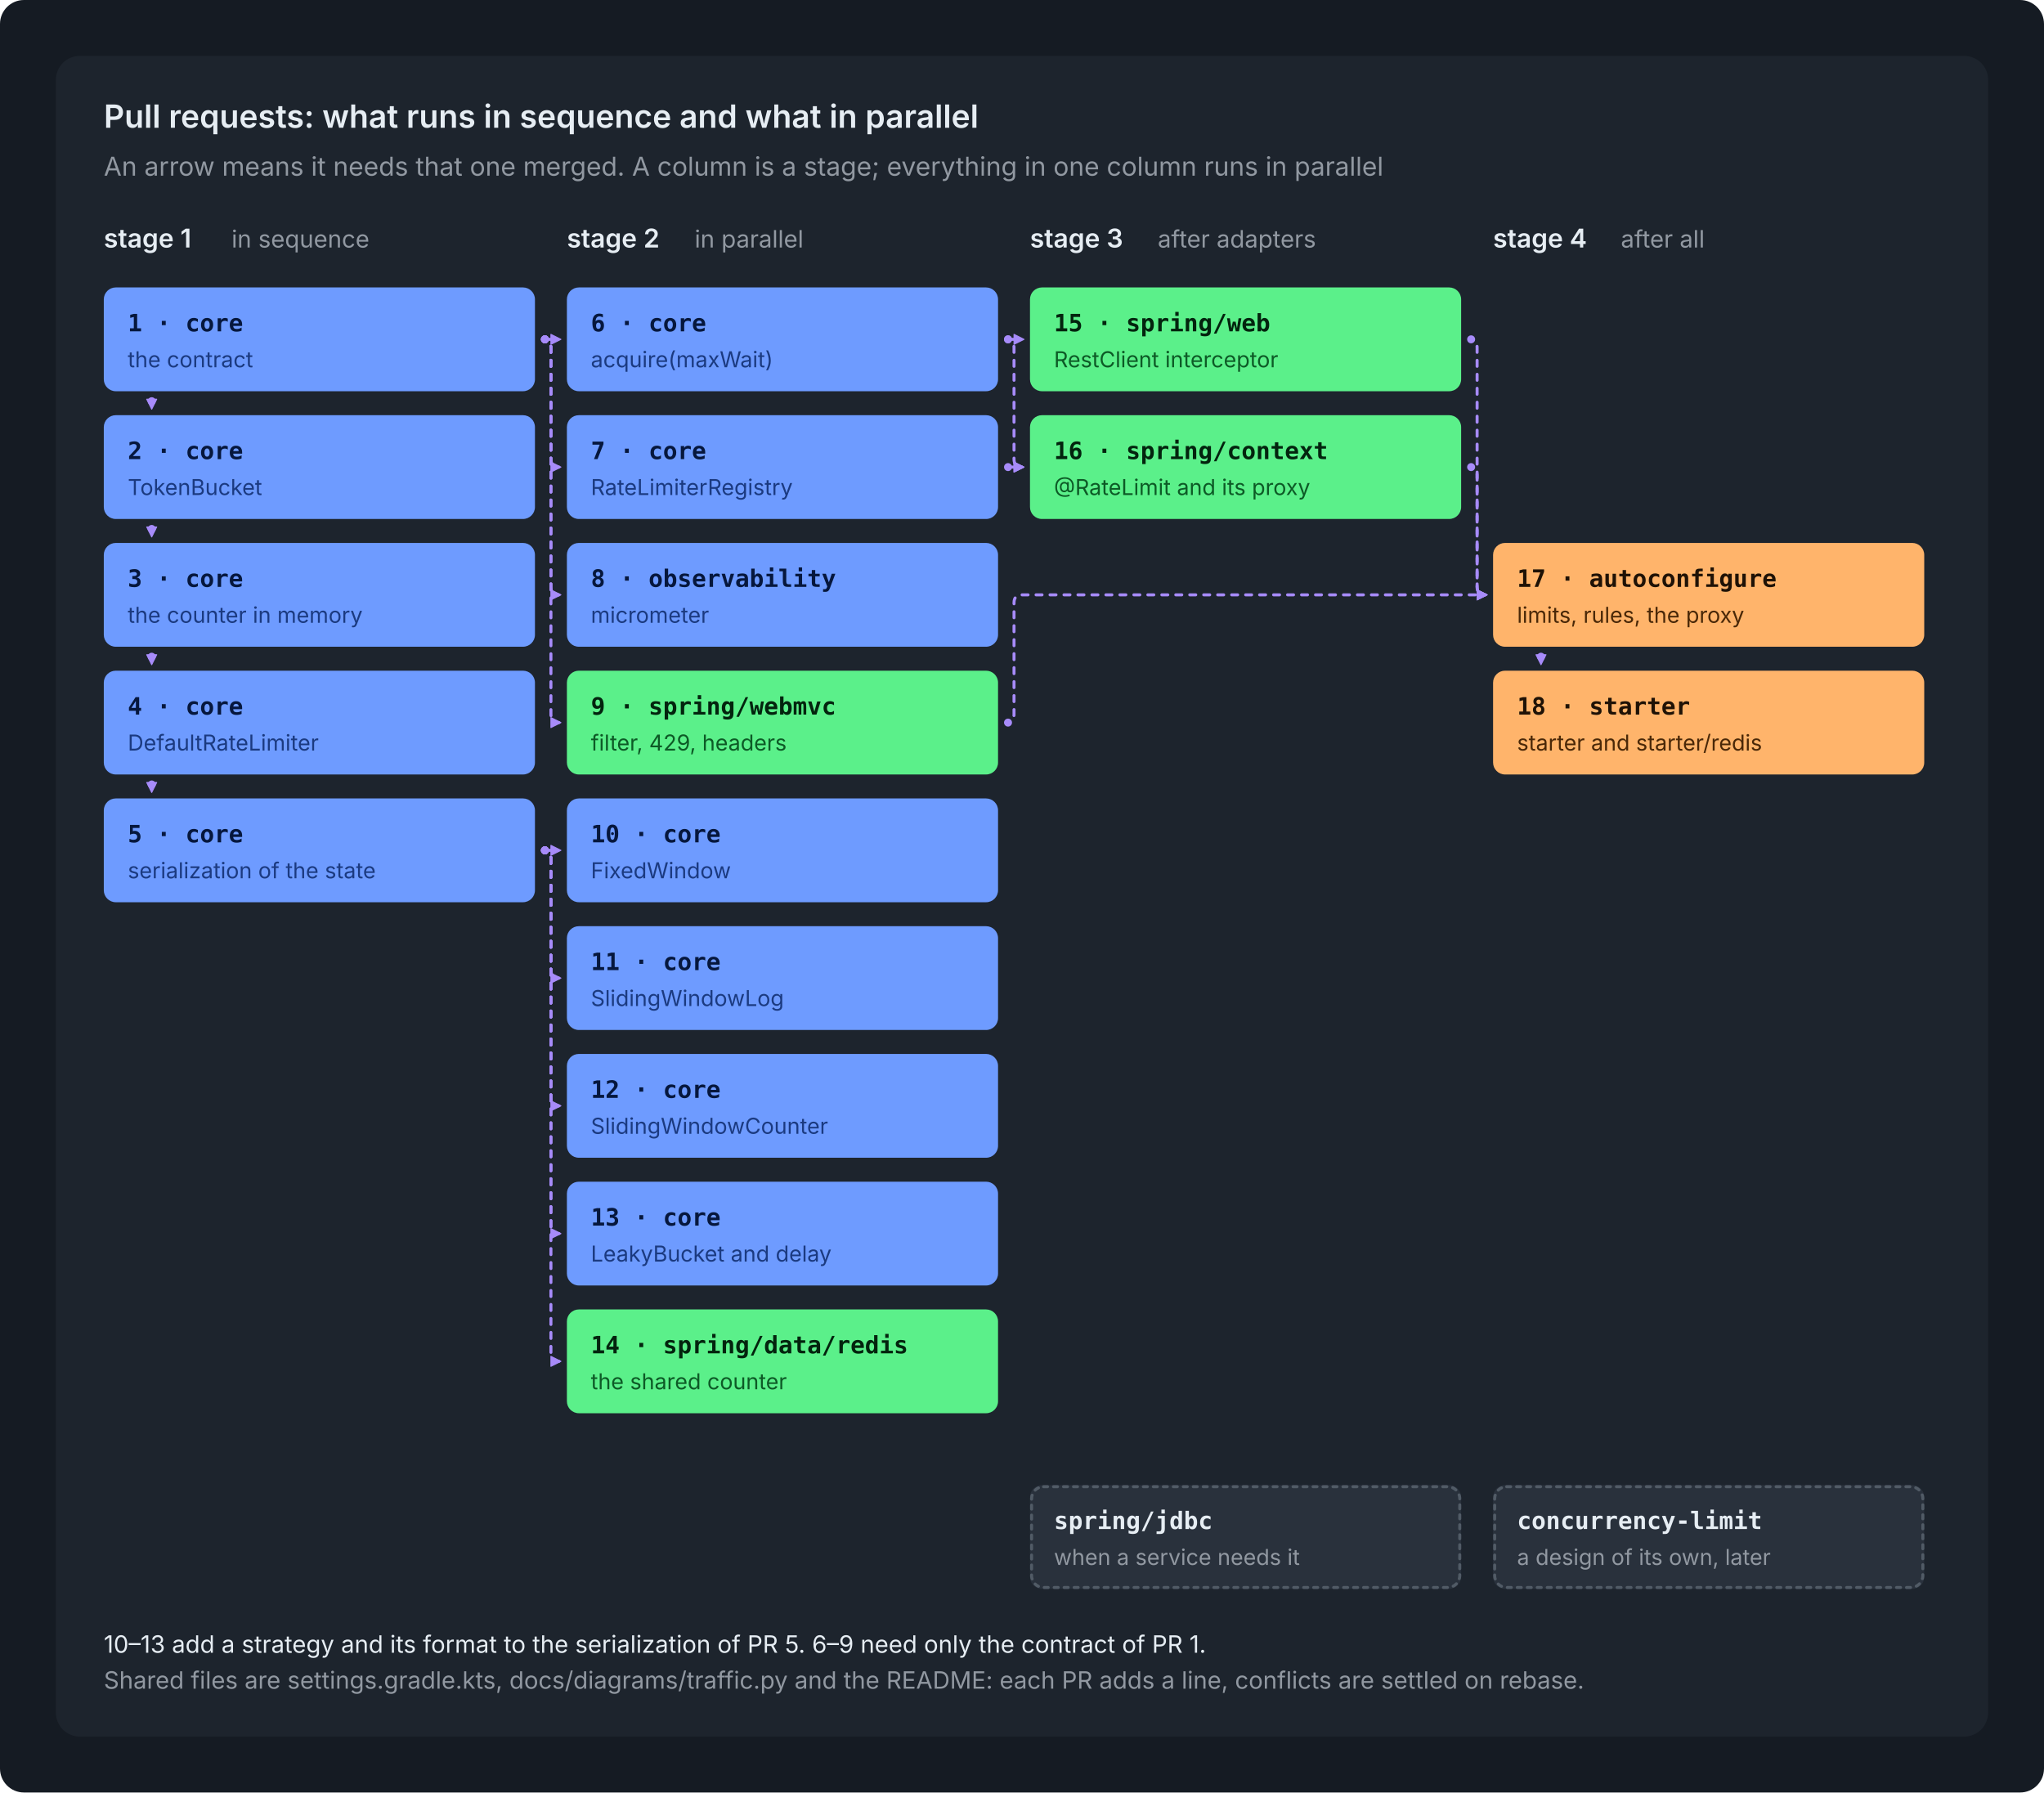
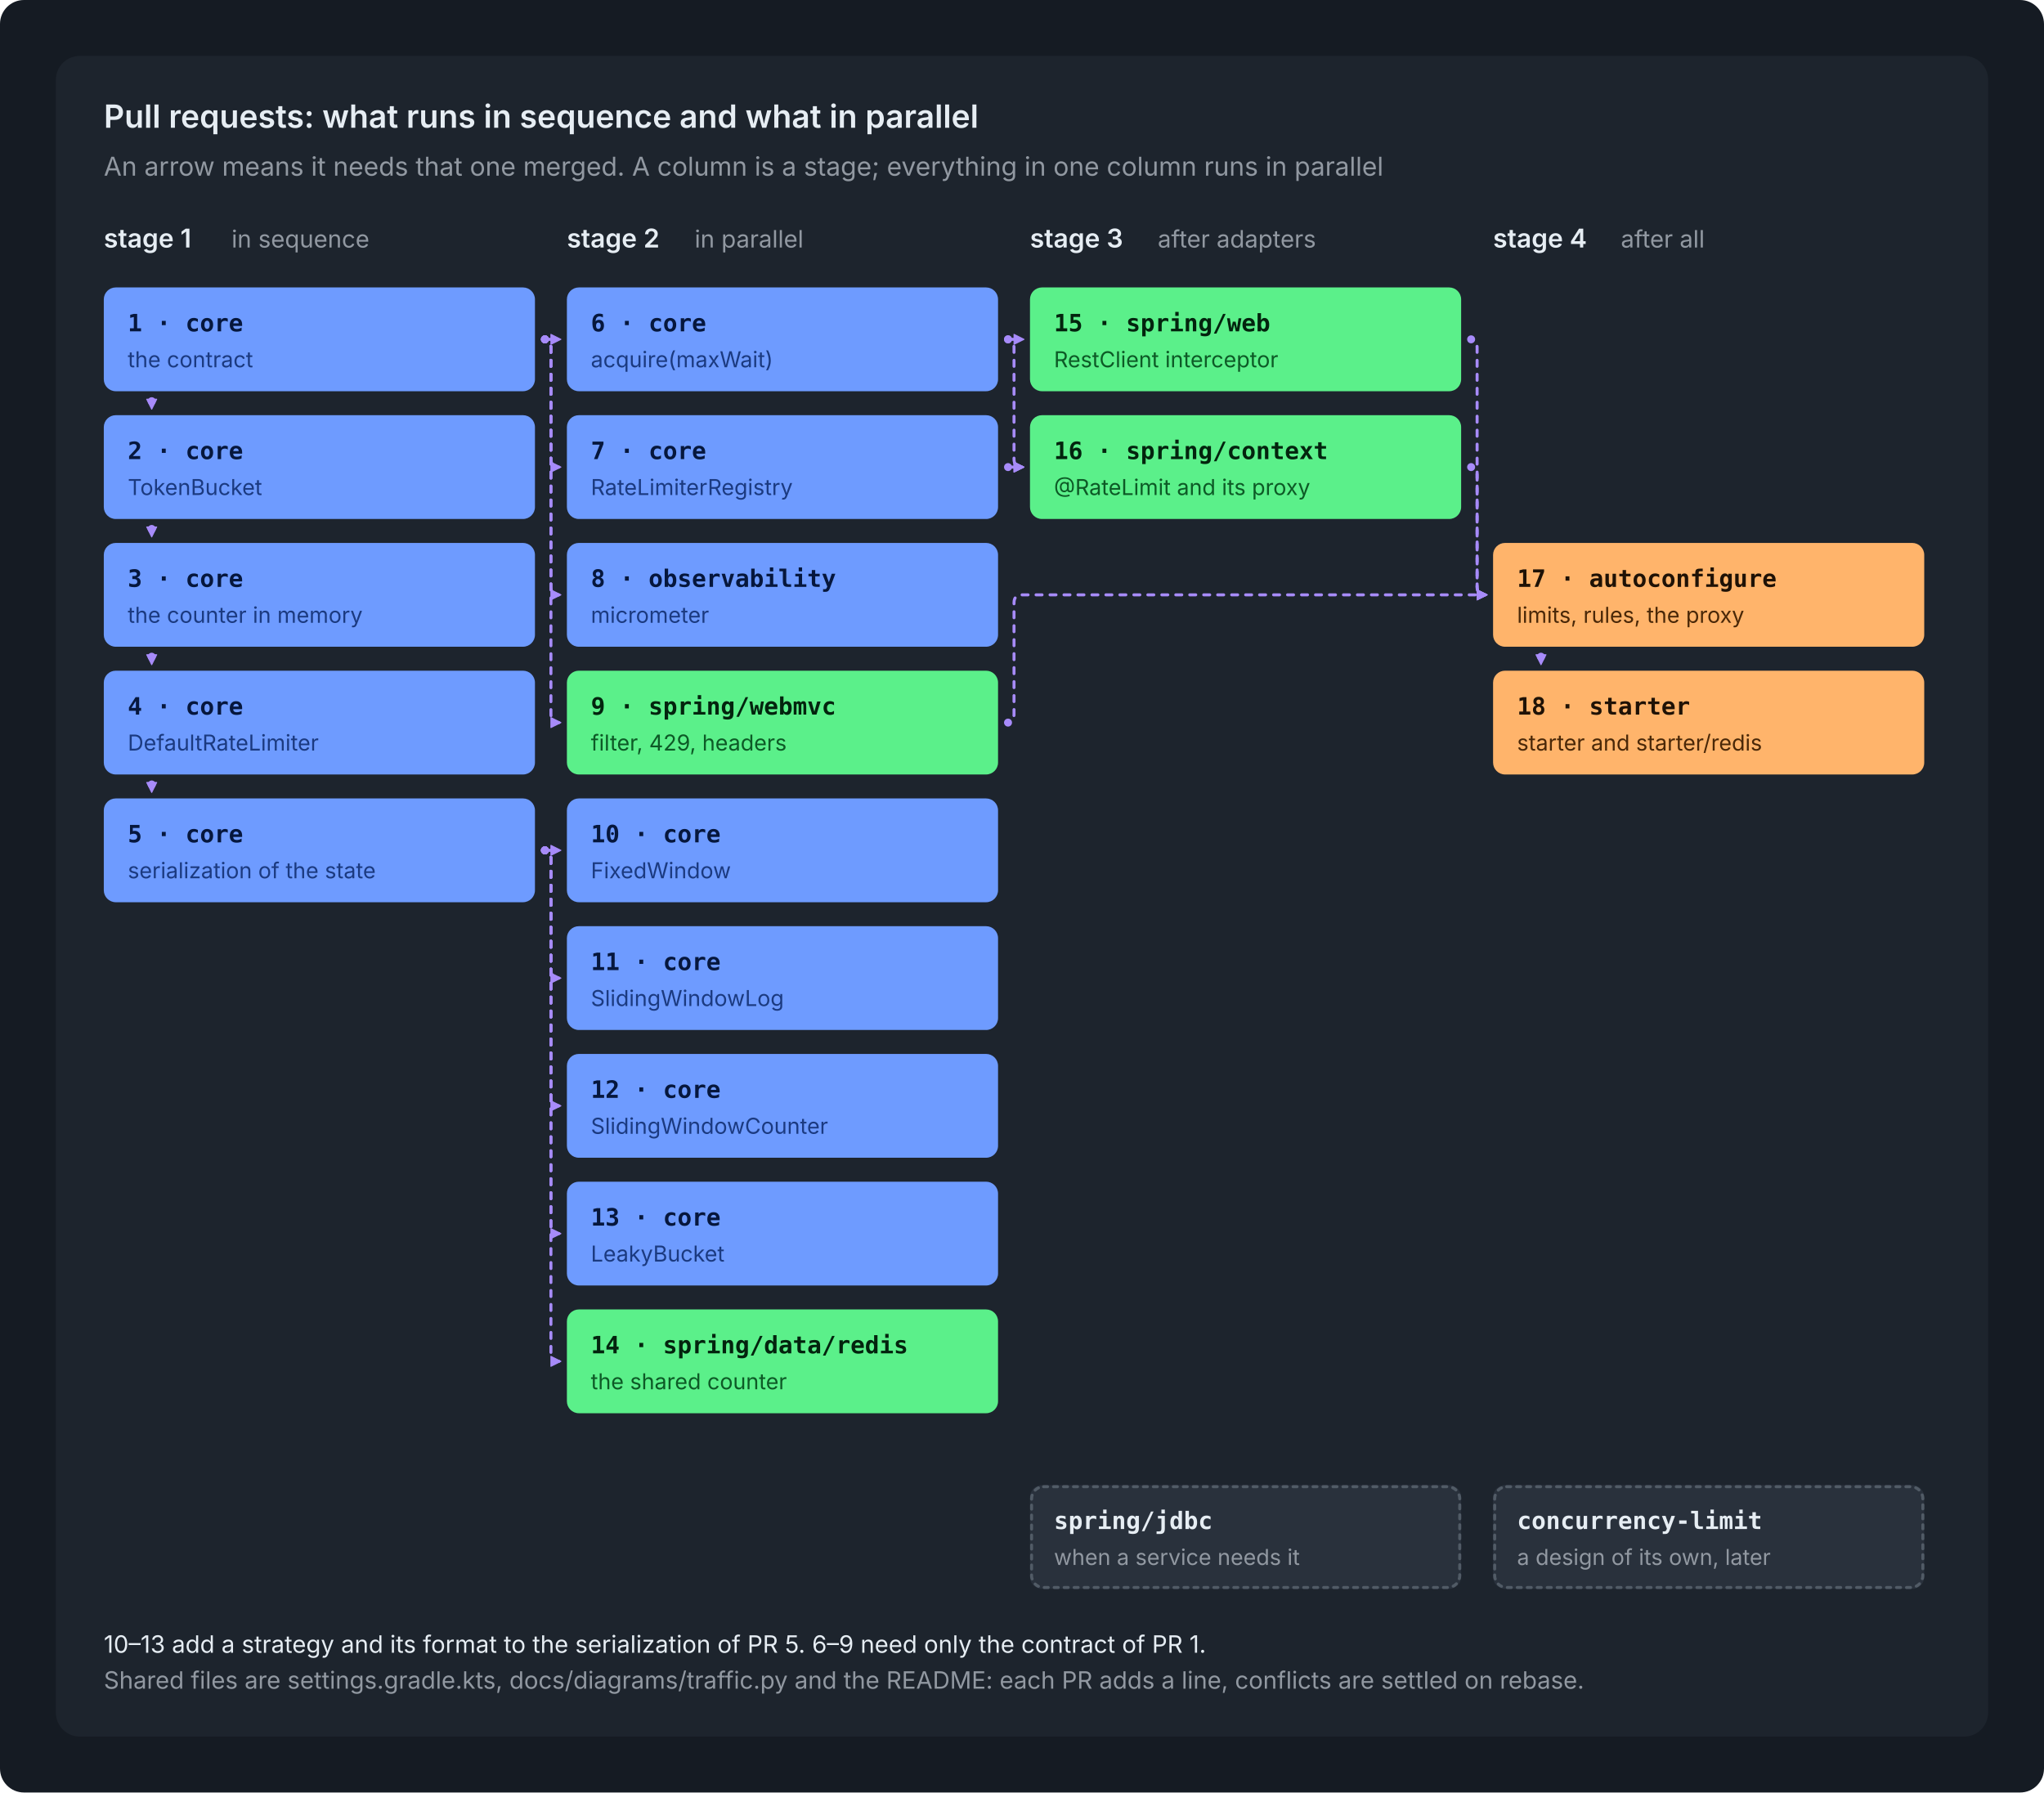
<svg xmlns="http://www.w3.org/2000/svg" viewBox="0 0 1024 898" width="1024" height="898" role="img">
  <rect width="1024" height="898" rx="12" fill="#151B23" />
  <g transform="translate(12,12)">
    <rect x="16" y="16" width="968" height="842" rx="12" fill="#1D242D" />
    <text x="40.0" y="52.0" font-family="-apple-system, BlinkMacSystemFont, 'Segoe UI', Inter, Helvetica, Arial, sans-serif" font-size="16" font-weight="600" fill="#E6EDF3" text-anchor="start">Pull requests: what runs in sequence and what in parallel</text>
    <text x="40.0" y="76.0" font-family="-apple-system, BlinkMacSystemFont, 'Segoe UI', Inter, Helvetica, Arial, sans-serif" font-size="13" font-weight="400" fill="#9198A1" text-anchor="start">An arrow means it needs that one merged. A column is a stage; everything in one column runs in parallel</text>
    <text x="40.0" y="112.0" font-family="-apple-system, BlinkMacSystemFont, 'Segoe UI', Inter, Helvetica, Arial, sans-serif" font-size="13" font-weight="600" fill="#E6EDF3" text-anchor="start">stage 1</text>
    <text x="104.0" y="112.0" font-family="-apple-system, BlinkMacSystemFont, 'Segoe UI', Inter, Helvetica, Arial, sans-serif" font-size="12" font-weight="400" fill="#9198A1" text-anchor="start">in sequence</text>
    <text x="272.0" y="112.0" font-family="-apple-system, BlinkMacSystemFont, 'Segoe UI', Inter, Helvetica, Arial, sans-serif" font-size="13" font-weight="600" fill="#E6EDF3" text-anchor="start">stage 2</text>
    <text x="336.0" y="112.0" font-family="-apple-system, BlinkMacSystemFont, 'Segoe UI', Inter, Helvetica, Arial, sans-serif" font-size="12" font-weight="400" fill="#9198A1" text-anchor="start">in parallel</text>
    <text x="504.0" y="112.0" font-family="-apple-system, BlinkMacSystemFont, 'Segoe UI', Inter, Helvetica, Arial, sans-serif" font-size="13" font-weight="600" fill="#E6EDF3" text-anchor="start">stage 3</text>
    <text x="568.0" y="112.0" font-family="-apple-system, BlinkMacSystemFont, 'Segoe UI', Inter, Helvetica, Arial, sans-serif" font-size="12" font-weight="400" fill="#9198A1" text-anchor="start">after adapters</text>
    <text x="736.0" y="112.0" font-family="-apple-system, BlinkMacSystemFont, 'Segoe UI', Inter, Helvetica, Arial, sans-serif" font-size="13" font-weight="600" fill="#E6EDF3" text-anchor="start">stage 4</text>
    <text x="800.0" y="112.0" font-family="-apple-system, BlinkMacSystemFont, 'Segoe UI', Inter, Helvetica, Arial, sans-serif" font-size="12" font-weight="400" fill="#9198A1" text-anchor="start">after all</text>
    <rect x="40.0" y="132.0" width="216.0" height="52.0" rx="6" fill="#6E9BFF" />
    <text x="52.0" y="154.0" font-family="ui-monospace, SFMono-Regular, 'SF Mono', Menlo, Consolas, monospace" font-size="12" font-weight="600" fill="#06173D" text-anchor="start">1 · core</text>
    <text x="52.0" y="172.0" font-family="-apple-system, BlinkMacSystemFont, 'Segoe UI', Inter, Helvetica, Arial, sans-serif" font-size="11" font-weight="400" fill="#1B3A80" text-anchor="start">the contract</text>
    <rect x="40.0" y="196.0" width="216.0" height="52.0" rx="6" fill="#6E9BFF" />
    <text x="52.0" y="218.0" font-family="ui-monospace, SFMono-Regular, 'SF Mono', Menlo, Consolas, monospace" font-size="12" font-weight="600" fill="#06173D" text-anchor="start">2 · core</text>
    <text x="52.0" y="236.0" font-family="-apple-system, BlinkMacSystemFont, 'Segoe UI', Inter, Helvetica, Arial, sans-serif" font-size="11" font-weight="400" fill="#1B3A80" text-anchor="start">TokenBucket</text>
    <rect x="40.0" y="260.0" width="216.0" height="52.0" rx="6" fill="#6E9BFF" />
    <text x="52.0" y="282.0" font-family="ui-monospace, SFMono-Regular, 'SF Mono', Menlo, Consolas, monospace" font-size="12" font-weight="600" fill="#06173D" text-anchor="start">3 · core</text>
    <text x="52.0" y="300.0" font-family="-apple-system, BlinkMacSystemFont, 'Segoe UI', Inter, Helvetica, Arial, sans-serif" font-size="11" font-weight="400" fill="#1B3A80" text-anchor="start">the counter in memory</text>
    <rect x="40.0" y="324.0" width="216.0" height="52.0" rx="6" fill="#6E9BFF" />
    <text x="52.0" y="346.0" font-family="ui-monospace, SFMono-Regular, 'SF Mono', Menlo, Consolas, monospace" font-size="12" font-weight="600" fill="#06173D" text-anchor="start">4 · core</text>
    <text x="52.0" y="364.0" font-family="-apple-system, BlinkMacSystemFont, 'Segoe UI', Inter, Helvetica, Arial, sans-serif" font-size="11" font-weight="400" fill="#1B3A80" text-anchor="start">DefaultRateLimiter</text>
    <rect x="40.0" y="388.0" width="216.0" height="52.0" rx="6" fill="#6E9BFF" />
    <text x="52.0" y="410.0" font-family="ui-monospace, SFMono-Regular, 'SF Mono', Menlo, Consolas, monospace" font-size="12" font-weight="600" fill="#06173D" text-anchor="start">5 · core</text>
    <text x="52.0" y="428.0" font-family="-apple-system, BlinkMacSystemFont, 'Segoe UI', Inter, Helvetica, Arial, sans-serif" font-size="11" font-weight="400" fill="#1B3A80" text-anchor="start">serialization of the state</text>
    <rect x="272.0" y="132.0" width="216.0" height="52.0" rx="6" fill="#6E9BFF" />
    <text x="284.0" y="154.0" font-family="ui-monospace, SFMono-Regular, 'SF Mono', Menlo, Consolas, monospace" font-size="12" font-weight="600" fill="#06173D" text-anchor="start">6 · core</text>
    <text x="284.0" y="172.0" font-family="-apple-system, BlinkMacSystemFont, 'Segoe UI', Inter, Helvetica, Arial, sans-serif" font-size="11" font-weight="400" fill="#1B3A80" text-anchor="start">acquire(maxWait)</text>
    <rect x="272.0" y="196.0" width="216.0" height="52.0" rx="6" fill="#6E9BFF" />
    <text x="284.0" y="218.0" font-family="ui-monospace, SFMono-Regular, 'SF Mono', Menlo, Consolas, monospace" font-size="12" font-weight="600" fill="#06173D" text-anchor="start">7 · core</text>
    <text x="284.0" y="236.0" font-family="-apple-system, BlinkMacSystemFont, 'Segoe UI', Inter, Helvetica, Arial, sans-serif" font-size="11" font-weight="400" fill="#1B3A80" text-anchor="start">RateLimiterRegistry</text>
    <rect x="272.0" y="260.0" width="216.0" height="52.0" rx="6" fill="#6E9BFF" />
    <text x="284.0" y="282.0" font-family="ui-monospace, SFMono-Regular, 'SF Mono', Menlo, Consolas, monospace" font-size="12" font-weight="600" fill="#06173D" text-anchor="start">8 · observability</text>
    <text x="284.0" y="300.0" font-family="-apple-system, BlinkMacSystemFont, 'Segoe UI', Inter, Helvetica, Arial, sans-serif" font-size="11" font-weight="400" fill="#1B3A80" text-anchor="start">micrometer</text>
    <rect x="272.0" y="324.0" width="216.0" height="52.0" rx="6" fill="#5BF08A" />
    <text x="284.0" y="346.0" font-family="ui-monospace, SFMono-Regular, 'SF Mono', Menlo, Consolas, monospace" font-size="12" font-weight="600" fill="#03240E" text-anchor="start">9 · spring/webmvc</text>
    <text x="284.0" y="364.0" font-family="-apple-system, BlinkMacSystemFont, 'Segoe UI', Inter, Helvetica, Arial, sans-serif" font-size="11" font-weight="400" fill="#0D5A26" text-anchor="start">filter, 429, headers</text>
    <rect x="272.0" y="388.0" width="216.0" height="52.0" rx="6" fill="#6E9BFF" />
    <text x="284.0" y="410.0" font-family="ui-monospace, SFMono-Regular, 'SF Mono', Menlo, Consolas, monospace" font-size="12" font-weight="600" fill="#06173D" text-anchor="start">10 · core</text>
    <text x="284.0" y="428.0" font-family="-apple-system, BlinkMacSystemFont, 'Segoe UI', Inter, Helvetica, Arial, sans-serif" font-size="11" font-weight="400" fill="#1B3A80" text-anchor="start">FixedWindow</text>
    <rect x="272.0" y="452.0" width="216.0" height="52.0" rx="6" fill="#6E9BFF" />
    <text x="284.0" y="474.0" font-family="ui-monospace, SFMono-Regular, 'SF Mono', Menlo, Consolas, monospace" font-size="12" font-weight="600" fill="#06173D" text-anchor="start">11 · core</text>
    <text x="284.0" y="492.0" font-family="-apple-system, BlinkMacSystemFont, 'Segoe UI', Inter, Helvetica, Arial, sans-serif" font-size="11" font-weight="400" fill="#1B3A80" text-anchor="start">SlidingWindowLog</text>
    <rect x="272.0" y="516.0" width="216.0" height="52.0" rx="6" fill="#6E9BFF" />
    <text x="284.0" y="538.0" font-family="ui-monospace, SFMono-Regular, 'SF Mono', Menlo, Consolas, monospace" font-size="12" font-weight="600" fill="#06173D" text-anchor="start">12 · core</text>
    <text x="284.0" y="556.0" font-family="-apple-system, BlinkMacSystemFont, 'Segoe UI', Inter, Helvetica, Arial, sans-serif" font-size="11" font-weight="400" fill="#1B3A80" text-anchor="start">SlidingWindowCounter</text>
    <rect x="272.0" y="580.0" width="216.0" height="52.0" rx="6" fill="#6E9BFF" />
    <text x="284.0" y="602.0" font-family="ui-monospace, SFMono-Regular, 'SF Mono', Menlo, Consolas, monospace" font-size="12" font-weight="600" fill="#06173D" text-anchor="start">13 · core</text>
-     <text x="284.0" y="620.0" font-family="-apple-system, BlinkMacSystemFont, 'Segoe UI', Inter, Helvetica, Arial, sans-serif" font-size="11" font-weight="400" fill="#1B3A80" text-anchor="start">LeakyBucket and delay</text>
+     <text x="284.0" y="620.0" font-family="-apple-system, BlinkMacSystemFont, 'Segoe UI', Inter, Helvetica, Arial, sans-serif" font-size="11" font-weight="400" fill="#1B3A80" text-anchor="start">LeakyBucket</text>
    <rect x="272.0" y="644.0" width="216.0" height="52.0" rx="6" fill="#5BF08A" />
    <text x="284.0" y="666.0" font-family="ui-monospace, SFMono-Regular, 'SF Mono', Menlo, Consolas, monospace" font-size="12" font-weight="600" fill="#03240E" text-anchor="start">14 · spring/data/redis</text>
    <text x="284.0" y="684.0" font-family="-apple-system, BlinkMacSystemFont, 'Segoe UI', Inter, Helvetica, Arial, sans-serif" font-size="11" font-weight="400" fill="#0D5A26" text-anchor="start">the shared counter</text>
    <rect x="504.0" y="132.0" width="216.0" height="52.0" rx="6" fill="#5BF08A" />
    <text x="516.0" y="154.0" font-family="ui-monospace, SFMono-Regular, 'SF Mono', Menlo, Consolas, monospace" font-size="12" font-weight="600" fill="#03240E" text-anchor="start">15 · spring/web</text>
    <text x="516.0" y="172.0" font-family="-apple-system, BlinkMacSystemFont, 'Segoe UI', Inter, Helvetica, Arial, sans-serif" font-size="11" font-weight="400" fill="#0D5A26" text-anchor="start">RestClient interceptor</text>
    <rect x="504.0" y="196.0" width="216.0" height="52.0" rx="6" fill="#5BF08A" />
    <text x="516.0" y="218.0" font-family="ui-monospace, SFMono-Regular, 'SF Mono', Menlo, Consolas, monospace" font-size="12" font-weight="600" fill="#03240E" text-anchor="start">16 · spring/context</text>
    <text x="516.0" y="236.0" font-family="-apple-system, BlinkMacSystemFont, 'Segoe UI', Inter, Helvetica, Arial, sans-serif" font-size="11" font-weight="400" fill="#0D5A26" text-anchor="start">@RateLimit and its proxy</text>
    <rect x="736.0" y="260.0" width="216.0" height="52.0" rx="6" fill="#FFB46B" />
    <text x="748.0" y="282.0" font-family="ui-monospace, SFMono-Regular, 'SF Mono', Menlo, Consolas, monospace" font-size="12" font-weight="600" fill="#1F1206" text-anchor="start">17 · autoconfigure</text>
    <text x="748.0" y="300.0" font-family="-apple-system, BlinkMacSystemFont, 'Segoe UI', Inter, Helvetica, Arial, sans-serif" font-size="11" font-weight="400" fill="#4A2808" text-anchor="start">limits, rules, the proxy</text>
    <rect x="736.0" y="324.0" width="216.0" height="52.0" rx="6" fill="#FFB46B" />
    <text x="748.0" y="346.0" font-family="ui-monospace, SFMono-Regular, 'SF Mono', Menlo, Consolas, monospace" font-size="12" font-weight="600" fill="#1F1206" text-anchor="start">18 · starter</text>
    <text x="748.0" y="364.0" font-family="-apple-system, BlinkMacSystemFont, 'Segoe UI', Inter, Helvetica, Arial, sans-serif" font-size="11" font-weight="400" fill="#4A2808" text-anchor="start">starter and starter/redis</text>
    <rect x="504.0" y="732.0" width="216.0" height="52.0" rx="6" fill="#29313C" />
    <rect x="504.8" y="732.8" width="214.5" height="50.5" rx="6" fill="none" stroke="#515B66" stroke-width="1.5" stroke-dasharray="2 3" stroke-linecap="round" />
    <text x="516.0" y="754.0" font-family="ui-monospace, SFMono-Regular, 'SF Mono', Menlo, Consolas, monospace" font-size="12" font-weight="600" fill="#E6EDF3" text-anchor="start">spring/jdbc</text>
    <text x="516.0" y="772.0" font-family="-apple-system, BlinkMacSystemFont, 'Segoe UI', Inter, Helvetica, Arial, sans-serif" font-size="11" font-weight="400" fill="#9198A1" text-anchor="start">when a service needs it</text>
    <rect x="736.0" y="732.0" width="216.0" height="52.0" rx="6" fill="#29313C" />
    <rect x="736.8" y="732.8" width="214.5" height="50.5" rx="6" fill="none" stroke="#515B66" stroke-width="1.5" stroke-dasharray="2 3" stroke-linecap="round" />
    <text x="748.0" y="754.0" font-family="ui-monospace, SFMono-Regular, 'SF Mono', Menlo, Consolas, monospace" font-size="12" font-weight="600" fill="#E6EDF3" text-anchor="start">concurrency-limit</text>
    <text x="748.0" y="772.0" font-family="-apple-system, BlinkMacSystemFont, 'Segoe UI', Inter, Helvetica, Arial, sans-serif" font-size="11" font-weight="400" fill="#9198A1" text-anchor="start">a design of its own, later</text>
    <circle cx="64" cy="189" r="2" fill="#A78BFA" />
    <path d="M64,193 L61.5,188.0 L66.5,188.0 Z" fill="#A78BFA" stroke="#A78BFA" stroke-width="0.5" stroke-linejoin="round" />
    <path d="M64,189 L64,188" stroke="#A78BFA" stroke-width="1.5" fill="none" stroke-linecap="round" stroke-linejoin="round" stroke-dasharray="3 4" />
    <circle cx="64" cy="253" r="2" fill="#A78BFA" />
    <path d="M64,257 L61.5,252.0 L66.5,252.0 Z" fill="#A78BFA" stroke="#A78BFA" stroke-width="0.5" stroke-linejoin="round" />
    <path d="M64,253 L64,252" stroke="#A78BFA" stroke-width="1.5" fill="none" stroke-linecap="round" stroke-linejoin="round" stroke-dasharray="3 4" />
    <circle cx="64" cy="317" r="2" fill="#A78BFA" />
    <path d="M64,321 L61.5,316.0 L66.5,316.0 Z" fill="#A78BFA" stroke="#A78BFA" stroke-width="0.5" stroke-linejoin="round" />
    <path d="M64,317 L64,316" stroke="#A78BFA" stroke-width="1.5" fill="none" stroke-linecap="round" stroke-linejoin="round" stroke-dasharray="3 4" />
    <circle cx="64" cy="381" r="2" fill="#A78BFA" />
    <path d="M64,385 L61.5,380.0 L66.5,380.0 Z" fill="#A78BFA" stroke="#A78BFA" stroke-width="0.5" stroke-linejoin="round" />
    <path d="M64,381 L64,380" stroke="#A78BFA" stroke-width="1.5" fill="none" stroke-linecap="round" stroke-linejoin="round" stroke-dasharray="3 4" />
    <circle cx="261" cy="158.0" r="2" fill="#A78BFA" />
    <path d="M269,158.0 L264.0,160.5 L264.0,155.5 Z" fill="#A78BFA" stroke="#A78BFA" stroke-width="0.5" stroke-linejoin="round" />
    <path d="M261,158.0 L264,158.0" stroke="#A78BFA" stroke-width="1.5" fill="none" stroke-linecap="round" stroke-linejoin="round" stroke-dasharray="3 4" />
    <circle cx="261" cy="158.0" r="2" fill="#A78BFA" />
    <path d="M269,222.0 L264.0,224.5 L264.0,219.5 Z" fill="#A78BFA" stroke="#A78BFA" stroke-width="0.5" stroke-linejoin="round" />
    <path d="M261,158.0 L260,158.0 Q264,158.0 264,162.0 L264,218.0 Q264,222.0 268,222.0 L264,222.0" stroke="#A78BFA" stroke-width="1.5" fill="none" stroke-linecap="round" stroke-linejoin="round" stroke-dasharray="3 4" />
    <circle cx="261" cy="158.0" r="2" fill="#A78BFA" />
    <path d="M269,286.0 L264.0,288.5 L264.0,283.5 Z" fill="#A78BFA" stroke="#A78BFA" stroke-width="0.5" stroke-linejoin="round" />
    <path d="M261,158.0 L260,158.0 Q264,158.0 264,162.0 L264,282.0 Q264,286.0 268,286.0 L264,286.0" stroke="#A78BFA" stroke-width="1.5" fill="none" stroke-linecap="round" stroke-linejoin="round" stroke-dasharray="3 4" />
    <circle cx="261" cy="158.0" r="2" fill="#A78BFA" />
    <path d="M269,350.0 L264.0,352.5 L264.0,347.5 Z" fill="#A78BFA" stroke="#A78BFA" stroke-width="0.5" stroke-linejoin="round" />
    <path d="M261,158.0 L260,158.0 Q264,158.0 264,162.0 L264,346.0 Q264,350.0 268,350.0 L264,350.0" stroke="#A78BFA" stroke-width="1.5" fill="none" stroke-linecap="round" stroke-linejoin="round" stroke-dasharray="3 4" />
    <circle cx="261" cy="414.0" r="2" fill="#A78BFA" />
    <path d="M269,414.0 L264.0,416.5 L264.0,411.5 Z" fill="#A78BFA" stroke="#A78BFA" stroke-width="0.5" stroke-linejoin="round" />
    <path d="M261,414.0 L264,414.0" stroke="#A78BFA" stroke-width="1.5" fill="none" stroke-linecap="round" stroke-linejoin="round" stroke-dasharray="3 4" />
    <circle cx="261" cy="414.0" r="2" fill="#A78BFA" />
    <path d="M269,478.0 L264.0,480.5 L264.0,475.5 Z" fill="#A78BFA" stroke="#A78BFA" stroke-width="0.5" stroke-linejoin="round" />
    <path d="M261,414.0 L260,414.0 Q264,414.0 264,418.0 L264,474.0 Q264,478.0 268,478.0 L264,478.0" stroke="#A78BFA" stroke-width="1.5" fill="none" stroke-linecap="round" stroke-linejoin="round" stroke-dasharray="3 4" />
    <circle cx="261" cy="414.0" r="2" fill="#A78BFA" />
    <path d="M269,542.0 L264.0,544.5 L264.0,539.5 Z" fill="#A78BFA" stroke="#A78BFA" stroke-width="0.5" stroke-linejoin="round" />
    <path d="M261,414.0 L260,414.0 Q264,414.0 264,418.0 L264,538.0 Q264,542.0 268,542.0 L264,542.0" stroke="#A78BFA" stroke-width="1.5" fill="none" stroke-linecap="round" stroke-linejoin="round" stroke-dasharray="3 4" />
    <circle cx="261" cy="414.0" r="2" fill="#A78BFA" />
    <path d="M269,606.0 L264.0,608.5 L264.0,603.5 Z" fill="#A78BFA" stroke="#A78BFA" stroke-width="0.5" stroke-linejoin="round" />
    <path d="M261,414.0 L260,414.0 Q264,414.0 264,418.0 L264,602.0 Q264,606.0 268,606.0 L264,606.0" stroke="#A78BFA" stroke-width="1.5" fill="none" stroke-linecap="round" stroke-linejoin="round" stroke-dasharray="3 4" />
    <circle cx="261" cy="414.0" r="2" fill="#A78BFA" />
    <path d="M269,670.0 L264.0,672.5 L264.0,667.5 Z" fill="#A78BFA" stroke="#A78BFA" stroke-width="0.5" stroke-linejoin="round" />
    <path d="M261,414.0 L260,414.0 Q264,414.0 264,418.0 L264,666.0 Q264,670.0 268,670.0 L264,670.0" stroke="#A78BFA" stroke-width="1.5" fill="none" stroke-linecap="round" stroke-linejoin="round" stroke-dasharray="3 4" />
    <circle cx="493" cy="158.0" r="2" fill="#A78BFA" />
    <path d="M501,158.0 L496.0,160.5 L496.0,155.5 Z" fill="#A78BFA" stroke="#A78BFA" stroke-width="0.5" stroke-linejoin="round" />
    <path d="M493,158.0 L496,158.0" stroke="#A78BFA" stroke-width="1.5" fill="none" stroke-linecap="round" stroke-linejoin="round" stroke-dasharray="3 4" />
    <circle cx="493" cy="158.0" r="2" fill="#A78BFA" />
    <path d="M501,222.0 L496.0,224.5 L496.0,219.5 Z" fill="#A78BFA" stroke="#A78BFA" stroke-width="0.5" stroke-linejoin="round" />
    <path d="M493,158.0 L492,158.0 Q496,158.0 496,162.0 L496,218.0 Q496,222.0 500,222.0 L496,222.0" stroke="#A78BFA" stroke-width="1.5" fill="none" stroke-linecap="round" stroke-linejoin="round" stroke-dasharray="3 4" />
    <circle cx="493" cy="222.0" r="2" fill="#A78BFA" />
    <path d="M501,222.0 L496.0,224.5 L496.0,219.5 Z" fill="#A78BFA" stroke="#A78BFA" stroke-width="0.5" stroke-linejoin="round" />
    <path d="M493,222.0 L496,222.0" stroke="#A78BFA" stroke-width="1.5" fill="none" stroke-linecap="round" stroke-linejoin="round" stroke-dasharray="3 4" />
    <circle cx="493" cy="350.0" r="2" fill="#A78BFA" />
    <path d="M733,286.0 L728.0,288.5 L728.0,283.5 Z" fill="#A78BFA" stroke="#A78BFA" stroke-width="0.5" stroke-linejoin="round" />
    <path d="M493,350.0 L492,350.0 Q496,350.0 496,346.0 L496,290.0 Q496,286.0 500,286.0 L728,286.0" stroke="#A78BFA" stroke-width="1.5" fill="none" stroke-linecap="round" stroke-linejoin="round" stroke-dasharray="3 4" />
    <circle cx="725" cy="158.0" r="2" fill="#A78BFA" />
    <path d="M733,286.0 L728.0,288.5 L728.0,283.5 Z" fill="#A78BFA" stroke="#A78BFA" stroke-width="0.5" stroke-linejoin="round" />
    <path d="M725,158.0 L724,158.0 Q728,158.0 728,162.0 L728,282.0 Q728,286.0 732,286.0 L728,286.0" stroke="#A78BFA" stroke-width="1.5" fill="none" stroke-linecap="round" stroke-linejoin="round" stroke-dasharray="3 4" />
    <circle cx="725" cy="222.0" r="2" fill="#A78BFA" />
    <path d="M733,286.0 L728.0,288.5 L728.0,283.5 Z" fill="#A78BFA" stroke="#A78BFA" stroke-width="0.5" stroke-linejoin="round" />
    <path d="M725,222.0 L724,222.0 Q728,222.0 728,226.0 L728,282.0 Q728,286.0 732,286.0 L728,286.0" stroke="#A78BFA" stroke-width="1.5" fill="none" stroke-linecap="round" stroke-linejoin="round" stroke-dasharray="3 4" />
    <circle cx="760" cy="317" r="2" fill="#A78BFA" />
    <path d="M760,321 L757.5,316.0 L762.5,316.0 Z" fill="#A78BFA" stroke="#A78BFA" stroke-width="0.5" stroke-linejoin="round" />
    <path d="M760,317 L760,316" stroke="#A78BFA" stroke-width="1.5" fill="none" stroke-linecap="round" stroke-linejoin="round" stroke-dasharray="3 4" />
    <text x="40.0" y="816.0" font-family="-apple-system, BlinkMacSystemFont, 'Segoe UI', Inter, Helvetica, Arial, sans-serif" font-size="12" font-weight="400" fill="#E6EDF3" text-anchor="start">10–13 add a strategy and its format to the serialization of PR 5. 6–9 need only the contract of PR 1.</text>
    <text x="40.0" y="834.0" font-family="-apple-system, BlinkMacSystemFont, 'Segoe UI', Inter, Helvetica, Arial, sans-serif" font-size="12" font-weight="400" fill="#9198A1" text-anchor="start">Shared files are settings.gradle.kts, docs/diagrams/traffic.py and the README: each PR adds a line, conflicts are settled on rebase.</text>
  </g>
</svg>
